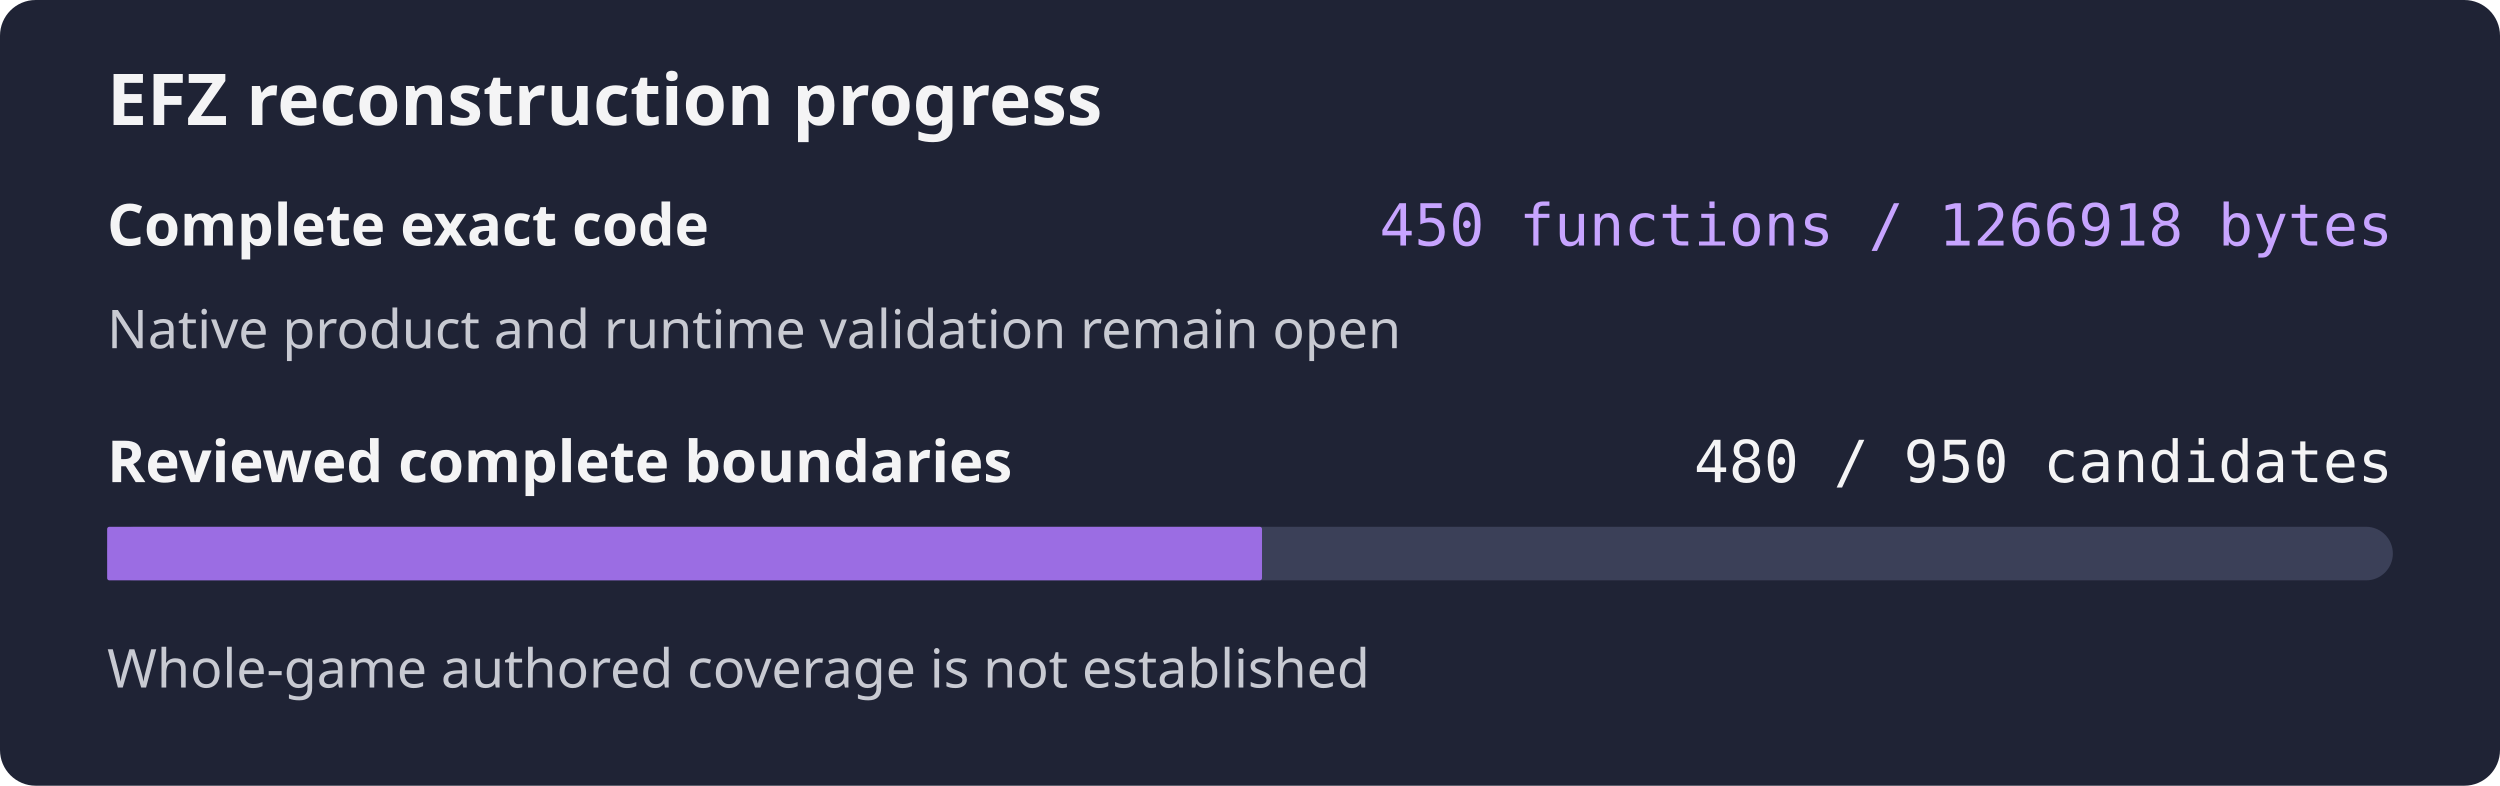
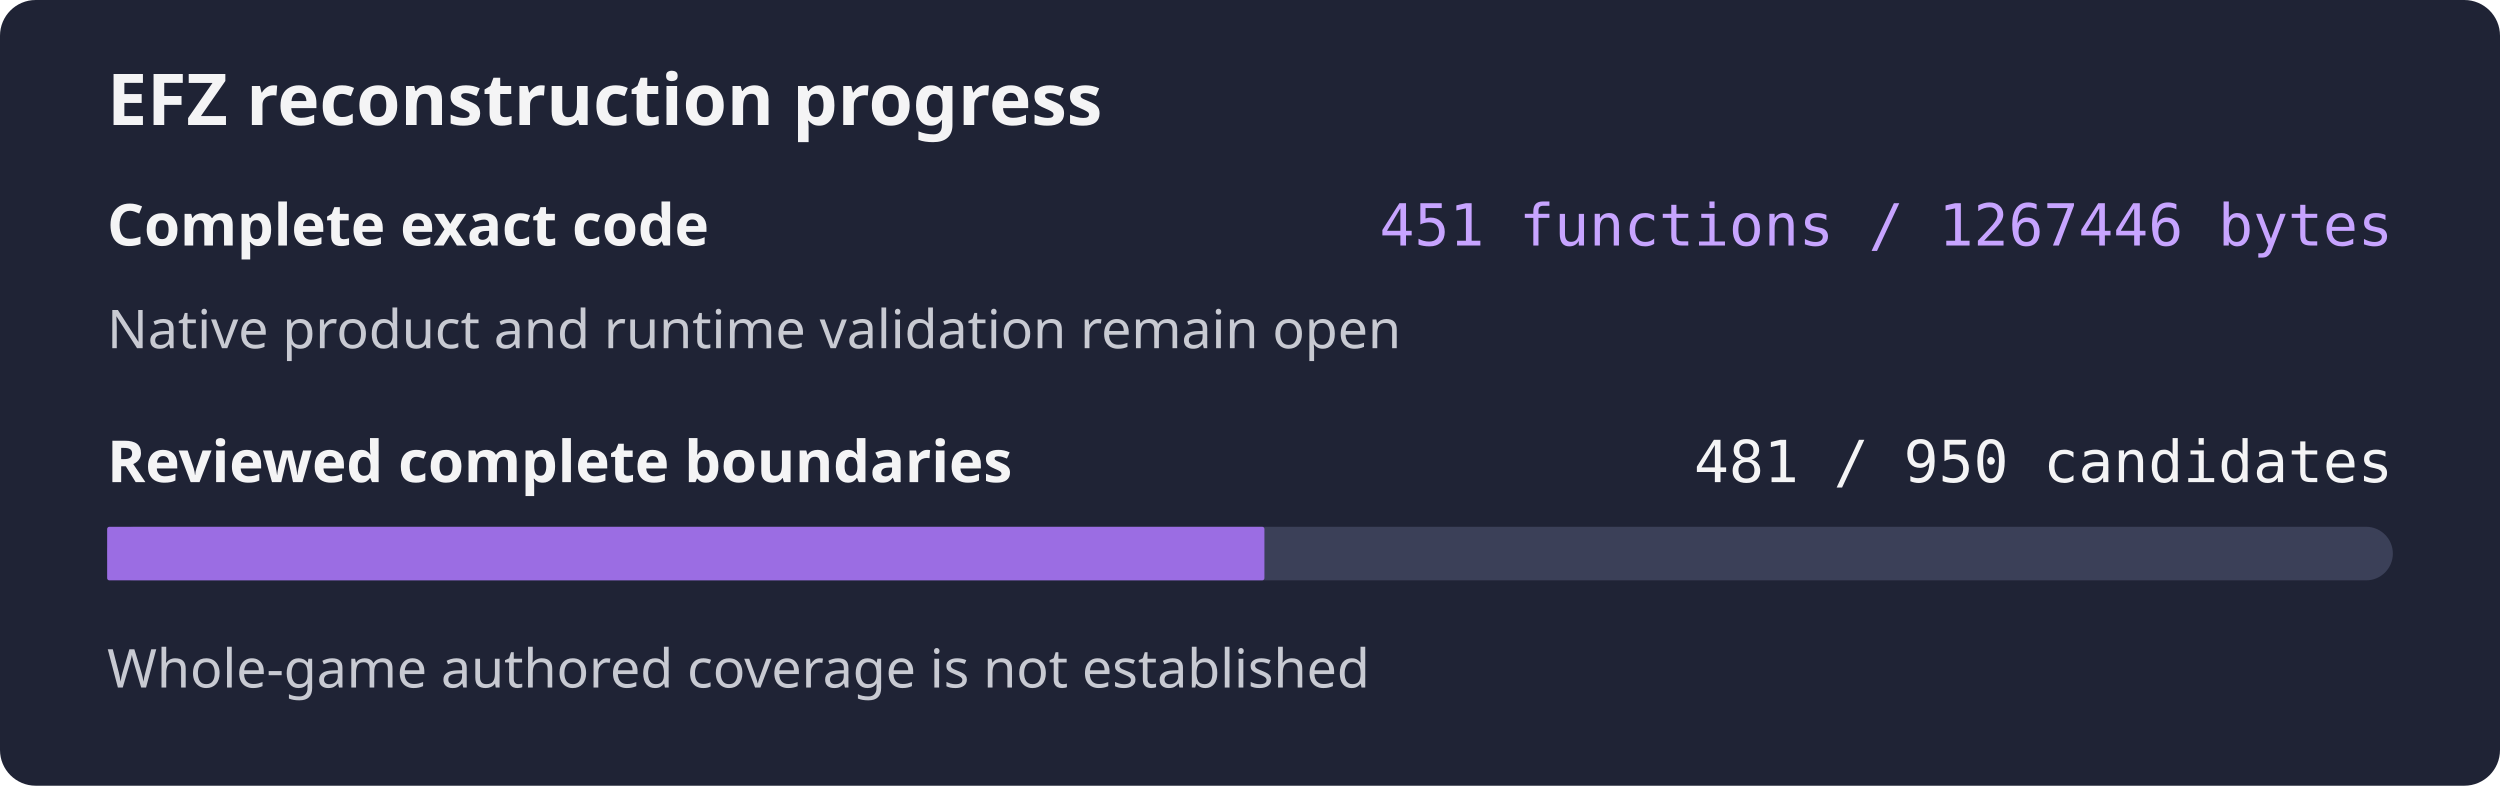
- <svg xmlns="http://www.w3.org/2000/svg" width="560" height="176" role="img" aria-label="EFZ reconstruction: 450 exact functions, 1266918 exact bytes; 480 reviewed boundaries out of 950 candidates">
+ <svg xmlns="http://www.w3.org/2000/svg" width="560" height="176" role="img" aria-label="EFZ reconstruction: 451 exact functions, 1267446 exact bytes; 481 reviewed boundaries out of 950 candidates">
  <rect width="560" height="176" rx="8" fill="#1f2335" />
  <text x="24" y="28" fill="#f4f4f5" font-family="sans-serif" font-size="16" font-weight="600">EFZ reconstruction progress</text>
  <text x="24" y="55" fill="#f4f4f5" font-family="sans-serif" font-size="13" font-weight="600">Complete exact code</text>
-   <text x="536" y="55" fill="#c7a4ff" text-anchor="end" font-family="monospace" font-size="13">450 functions / 1266918 bytes</text>
+   <text x="536" y="55" fill="#c7a4ff" text-anchor="end" font-family="monospace" font-size="13">451 functions / 1267446 bytes</text>
  <text x="24" y="78" fill="#c8cad2" font-family="sans-serif" font-size="12">Native product and runtime validation remain open</text>
  <text x="24" y="108" fill="#f4f4f5" font-family="sans-serif" font-size="13" font-weight="600">Reviewed complete boundaries</text>
-   <text x="536" y="108" fill="#f4f4f5" text-anchor="end" font-family="monospace" font-size="13">480 / 950 candidates</text>
+   <text x="536" y="108" fill="#f4f4f5" text-anchor="end" font-family="monospace" font-size="13">481 / 950 candidates</text>
  <rect x="24" y="118" width="512" height="12" rx="6" fill="#3b4058" />
-   <rect x="24" y="118" width="258.69" height="12" rx="0.5" fill="#9b6de3" />
+   <rect x="24" y="118" width="259.23" height="12" rx="0.5" fill="#9b6de3" />
  <text x="24" y="154" fill="#c8cad2" font-family="sans-serif" font-size="12">Whole-game authored coverage is not established</text>
</svg>
